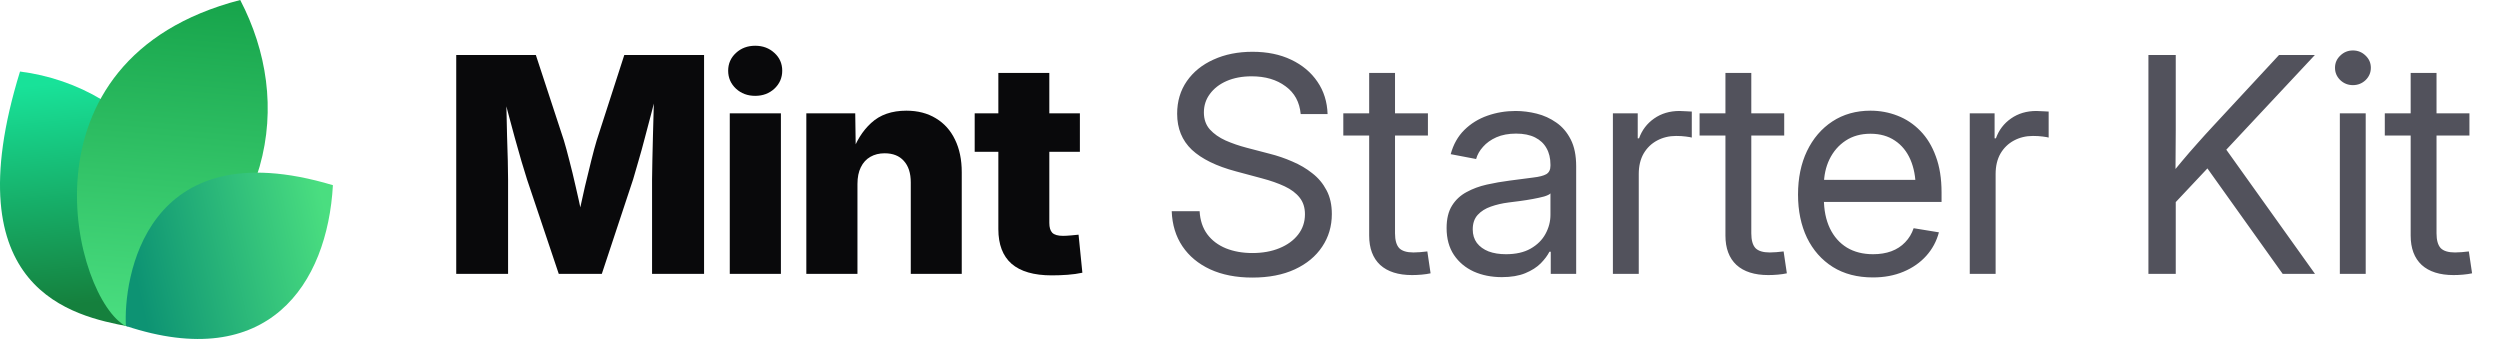
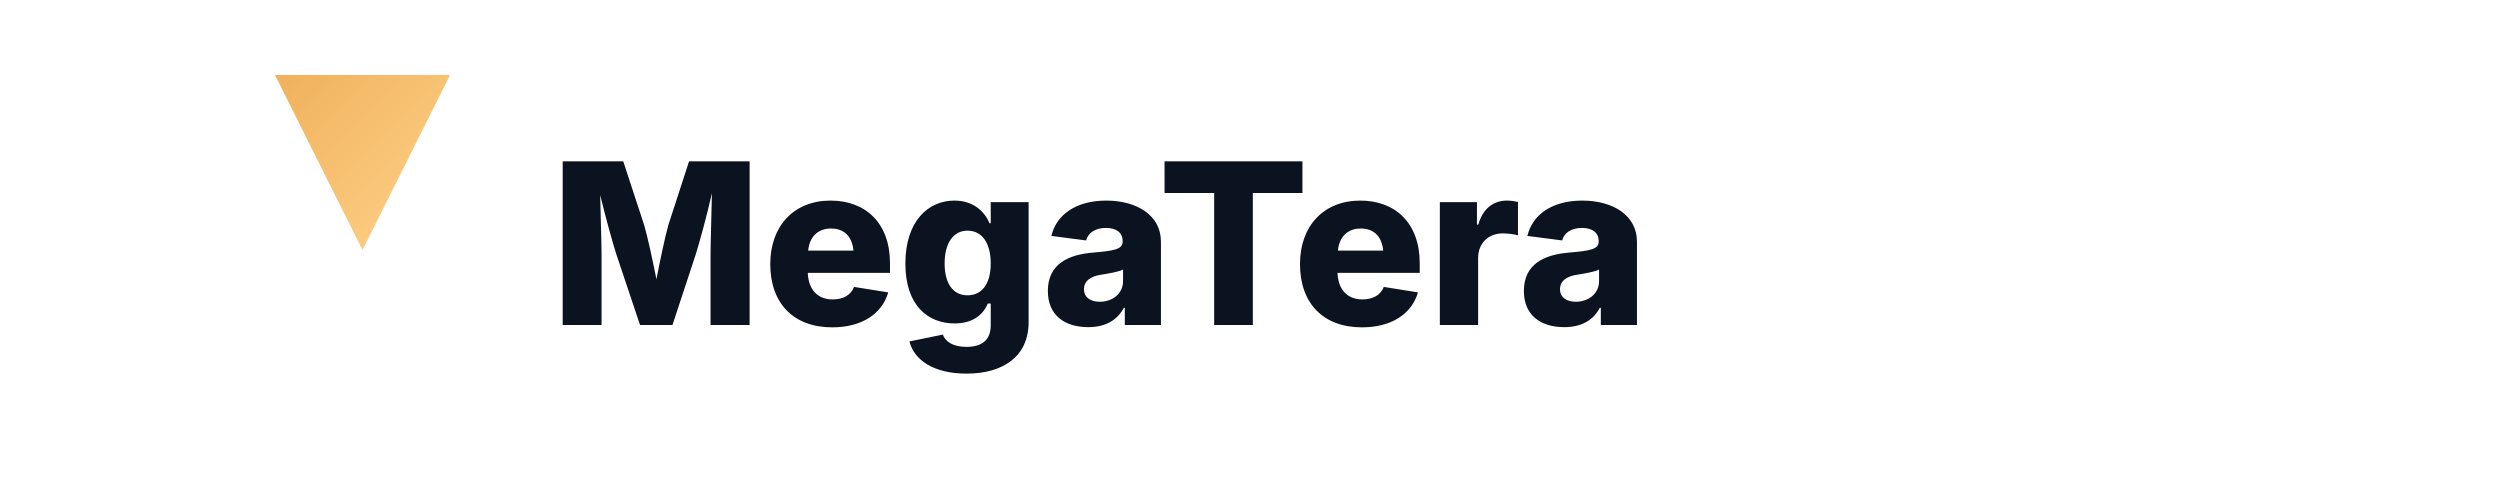
- <svg xmlns="http://www.w3.org/2000/svg" width="177" height="24" viewBox="0 0 177 24" fill="none">
-   <path d="M9.061 23.108C5.268 22.377 -3.391 20.627 1.417 5.064C9.634 6.099 16.973 14.064 9.061 23.108Z" fill="url(#paint0_linear_17557_2020)" />
-   <path d="M8.919 23.094C5.276 21.222 0.784 4.209 17.007 0C20.757 7.193 19.621 16.545 8.919 23.094Z" fill="url(#paint1_linear_17557_2020)" />
-   <path d="M8.914 23.079C8.735 19.882 10.159 9.085 23.57 13.111C23.181 20.123 18.984 26.418 8.914 23.079Z" fill="url(#paint2_linear_17557_2020)" />
-   <path d="M32.301 19.392V3.894H37.938L39.925 9.948C40.036 10.315 40.164 10.787 40.31 11.362C40.462 11.938 40.611 12.552 40.757 13.204C40.91 13.855 41.048 14.483 41.173 15.086C41.305 15.682 41.412 16.192 41.495 16.615H40.695C40.771 16.192 40.871 15.682 40.996 15.086C41.128 14.49 41.267 13.866 41.412 13.214C41.565 12.562 41.714 11.948 41.86 11.373C42.005 10.79 42.133 10.315 42.244 9.948L44.2 3.894H49.848V19.392H46.166V12.704C46.166 12.357 46.173 11.917 46.187 11.383C46.2 10.849 46.214 10.27 46.228 9.646C46.249 9.022 46.266 8.391 46.28 7.753C46.301 7.115 46.311 6.519 46.311 5.964H46.623C46.485 6.561 46.332 7.181 46.166 7.826C45.999 8.471 45.833 9.102 45.666 9.719C45.507 10.336 45.351 10.901 45.198 11.414C45.053 11.928 44.928 12.357 44.824 12.704L42.608 19.392H39.561L37.314 12.704C37.203 12.357 37.072 11.928 36.919 11.414C36.773 10.901 36.614 10.34 36.441 9.729C36.274 9.112 36.104 8.481 35.931 7.836C35.764 7.192 35.608 6.567 35.463 5.964H35.827C35.834 6.512 35.844 7.105 35.858 7.743C35.872 8.374 35.886 9.005 35.9 9.636C35.92 10.26 35.938 10.839 35.952 11.373C35.965 11.907 35.972 12.351 35.972 12.704V19.392H32.301ZM51.668 19.392V8.024H55.288V19.392H51.668ZM53.468 6.786C52.927 6.786 52.473 6.616 52.105 6.276C51.738 5.93 51.554 5.507 51.554 5.007C51.554 4.508 51.738 4.088 52.105 3.749C52.473 3.409 52.927 3.239 53.468 3.239C54.009 3.239 54.463 3.409 54.83 3.749C55.198 4.082 55.382 4.501 55.382 5.007C55.382 5.507 55.198 5.93 54.83 6.276C54.463 6.616 54.009 6.786 53.468 6.786ZM60.708 13.027V19.392H57.088V8.024H60.551L60.593 10.967H60.281C60.593 10.024 61.061 9.268 61.685 8.7C62.309 8.124 63.138 7.836 64.171 7.836C64.975 7.836 65.672 8.017 66.262 8.377C66.851 8.731 67.302 9.234 67.614 9.885C67.933 10.537 68.092 11.307 68.092 12.194V19.392H64.483V12.912C64.483 12.26 64.32 11.754 63.994 11.394C63.675 11.033 63.221 10.853 62.632 10.853C62.25 10.853 61.914 10.936 61.623 11.102C61.332 11.269 61.106 11.515 60.947 11.841C60.787 12.16 60.708 12.555 60.708 13.027ZM76.456 8.024V10.749H69.008V8.024H76.456ZM70.683 5.163H74.292V15.783C74.292 16.102 74.361 16.334 74.5 16.48C74.646 16.625 74.899 16.698 75.259 16.698C75.405 16.698 75.596 16.688 75.831 16.667C76.074 16.646 76.251 16.629 76.362 16.615L76.632 19.309C76.313 19.378 75.963 19.427 75.582 19.455C75.207 19.482 74.836 19.496 74.469 19.496C73.2 19.496 72.25 19.222 71.619 18.674C70.995 18.127 70.683 17.308 70.683 16.22V5.163Z" fill="#09090B" />
-   <path d="M88.667 19.652C87.523 19.652 86.528 19.458 85.682 19.07C84.843 18.681 84.188 18.137 83.716 17.437C83.245 16.736 82.992 15.908 82.957 14.951H84.933C84.968 15.596 85.148 16.14 85.474 16.584C85.8 17.021 86.24 17.354 86.795 17.582C87.35 17.804 87.974 17.915 88.667 17.915C89.388 17.915 90.026 17.801 90.581 17.572C91.143 17.343 91.583 17.024 91.902 16.615C92.228 16.199 92.391 15.717 92.391 15.169C92.391 14.698 92.266 14.306 92.017 13.994C91.767 13.675 91.413 13.408 90.956 13.193C90.498 12.978 89.954 12.787 89.323 12.621L87.502 12.132C86.123 11.765 85.082 11.255 84.382 10.603C83.689 9.944 83.342 9.095 83.342 8.055C83.342 7.174 83.571 6.404 84.028 5.746C84.486 5.087 85.117 4.577 85.921 4.217C86.726 3.849 87.645 3.666 88.678 3.666C89.718 3.666 90.63 3.853 91.413 4.227C92.204 4.602 92.824 5.122 93.275 5.787C93.726 6.446 93.965 7.209 93.993 8.076H92.089C92.013 7.23 91.656 6.574 91.018 6.11C90.387 5.638 89.586 5.403 88.615 5.403C87.95 5.403 87.36 5.513 86.847 5.735C86.341 5.957 85.946 6.262 85.661 6.651C85.377 7.032 85.235 7.469 85.235 7.961C85.235 8.447 85.377 8.849 85.661 9.168C85.946 9.48 86.317 9.74 86.774 9.948C87.232 10.149 87.724 10.319 88.251 10.457L89.884 10.884C90.439 11.023 90.977 11.206 91.496 11.435C92.023 11.657 92.495 11.934 92.911 12.267C93.334 12.593 93.67 12.995 93.92 13.474C94.17 13.945 94.294 14.504 94.294 15.149C94.294 16.015 94.066 16.788 93.608 17.468C93.157 18.148 92.512 18.681 91.673 19.07C90.834 19.458 89.832 19.652 88.667 19.652ZM101.097 8.024V9.594H95.106V8.024H101.097ZM96.937 5.163H98.767V16.521C98.767 17 98.865 17.347 99.059 17.562C99.26 17.77 99.6 17.874 100.078 17.874C100.21 17.874 100.366 17.867 100.546 17.853C100.733 17.832 100.903 17.815 101.056 17.801L101.285 19.351C101.097 19.392 100.886 19.423 100.65 19.444C100.414 19.465 100.189 19.475 99.974 19.475C98.996 19.475 98.244 19.236 97.717 18.758C97.197 18.272 96.937 17.579 96.937 16.677V5.163ZM106.33 19.621C105.595 19.621 104.932 19.489 104.343 19.226C103.754 18.955 103.285 18.564 102.939 18.05C102.592 17.53 102.419 16.896 102.419 16.147C102.419 15.495 102.547 14.965 102.804 14.556C103.06 14.146 103.403 13.828 103.833 13.599C104.263 13.363 104.742 13.186 105.269 13.068C105.796 12.95 106.333 12.857 106.881 12.787C107.574 12.69 108.132 12.617 108.555 12.569C108.978 12.52 109.287 12.441 109.481 12.33C109.675 12.212 109.772 12.014 109.772 11.737V11.654C109.772 11.203 109.679 10.815 109.492 10.489C109.311 10.163 109.041 9.91 108.68 9.729C108.32 9.549 107.872 9.459 107.338 9.459C106.805 9.459 106.34 9.546 105.945 9.719C105.556 9.892 105.241 10.118 104.998 10.395C104.755 10.665 104.593 10.953 104.509 11.258L102.71 10.915C102.897 10.222 103.22 9.65 103.677 9.199C104.135 8.748 104.679 8.412 105.31 8.19C105.941 7.968 106.607 7.857 107.307 7.857C107.8 7.857 108.295 7.92 108.795 8.044C109.301 8.169 109.765 8.381 110.188 8.679C110.611 8.97 110.951 9.369 111.208 9.875C111.464 10.374 111.593 11.005 111.593 11.768V19.392H109.793V17.822H109.7C109.568 18.085 109.363 18.359 109.086 18.643C108.809 18.921 108.444 19.153 107.994 19.34C107.543 19.527 106.988 19.621 106.33 19.621ZM106.621 17.998C107.321 17.998 107.904 17.867 108.368 17.603C108.84 17.333 109.19 16.986 109.419 16.563C109.654 16.133 109.772 15.682 109.772 15.211V13.692C109.703 13.769 109.554 13.841 109.325 13.911C109.096 13.973 108.829 14.032 108.524 14.088C108.226 14.143 107.921 14.192 107.609 14.233C107.304 14.275 107.033 14.309 106.798 14.337C106.354 14.393 105.938 14.49 105.549 14.628C105.168 14.76 104.86 14.954 104.624 15.211C104.388 15.467 104.27 15.811 104.27 16.241C104.27 16.615 104.367 16.934 104.561 17.198C104.762 17.461 105.04 17.662 105.393 17.801C105.747 17.933 106.156 17.998 106.621 17.998ZM114.193 19.392V8.024H115.951V9.792H116.045C116.253 9.209 116.61 8.741 117.116 8.388C117.622 8.034 118.219 7.857 118.905 7.857C119.058 7.857 119.217 7.864 119.384 7.878C119.55 7.885 119.682 7.892 119.779 7.899V9.74C119.716 9.719 119.578 9.695 119.363 9.667C119.155 9.639 118.922 9.625 118.666 9.625C118.174 9.625 117.726 9.733 117.324 9.948C116.922 10.163 116.603 10.471 116.367 10.874C116.138 11.276 116.024 11.758 116.024 12.319V19.392H114.193ZM126.322 8.024V9.594H120.33V8.024H126.322ZM122.161 5.163H123.992V16.521C123.992 17 124.089 17.347 124.283 17.562C124.484 17.77 124.824 17.874 125.302 17.874C125.434 17.874 125.59 17.867 125.77 17.853C125.958 17.832 126.127 17.815 126.28 17.801L126.509 19.351C126.322 19.392 126.11 19.423 125.874 19.444C125.639 19.465 125.413 19.475 125.198 19.475C124.221 19.475 123.468 19.236 122.941 18.758C122.421 18.272 122.161 17.579 122.161 16.677V5.163ZM132.604 19.642C131.502 19.642 130.555 19.396 129.765 18.903C128.974 18.404 128.364 17.714 127.934 16.834C127.511 15.946 127.3 14.927 127.3 13.775C127.3 12.611 127.511 11.584 127.934 10.697C128.364 9.802 128.964 9.102 129.734 8.596C130.51 8.089 131.408 7.836 132.428 7.836C133.1 7.836 133.738 7.954 134.341 8.19C134.952 8.426 135.489 8.783 135.954 9.261C136.425 9.74 136.793 10.343 137.056 11.071C137.327 11.792 137.462 12.645 137.462 13.63V14.296H128.433V12.735H136.463L135.631 13.297C135.631 12.541 135.506 11.876 135.257 11.3C135.007 10.725 134.643 10.277 134.165 9.958C133.686 9.632 133.107 9.469 132.428 9.469C131.748 9.469 131.162 9.632 130.67 9.958C130.177 10.284 129.796 10.725 129.526 11.279C129.262 11.827 129.13 12.441 129.13 13.12V14.046C129.13 14.864 129.273 15.572 129.557 16.168C129.841 16.757 130.243 17.211 130.763 17.53C131.283 17.842 131.901 17.998 132.615 17.998C133.093 17.998 133.523 17.929 133.905 17.79C134.293 17.645 134.619 17.433 134.882 17.156C135.153 16.879 135.354 16.546 135.486 16.157L137.275 16.449C137.108 17.08 136.81 17.634 136.38 18.113C135.95 18.591 135.413 18.966 134.768 19.236C134.123 19.507 133.402 19.642 132.604 19.642ZM139.459 19.392V8.024H141.217V9.792H141.311C141.519 9.209 141.876 8.741 142.382 8.388C142.888 8.034 143.485 7.857 144.171 7.857C144.324 7.857 144.483 7.864 144.649 7.878C144.816 7.885 144.948 7.892 145.045 7.899V9.74C144.982 9.719 144.844 9.695 144.629 9.667C144.421 9.639 144.188 9.625 143.932 9.625C143.439 9.625 142.992 9.733 142.59 9.948C142.188 10.163 141.869 10.471 141.633 10.874C141.404 11.276 141.29 11.758 141.29 12.319V19.392H139.459ZM153.429 14.961V12.715C153.783 12.257 154.136 11.82 154.49 11.404C154.844 10.981 155.204 10.565 155.572 10.156C155.939 9.74 156.314 9.327 156.695 8.918L161.355 3.894H163.893L157.277 10.967H157.184L153.429 14.961ZM152.108 19.392V3.894H154.043V9.241L154.022 12.559L154.043 13.505V19.392H152.108ZM161.615 19.392L155.967 11.477L157.173 9.969L163.903 19.392H161.615ZM165.661 19.392V8.024H167.492V19.392H165.661ZM166.587 6.027C166.24 6.027 165.942 5.909 165.692 5.673C165.443 5.43 165.318 5.139 165.318 4.799C165.318 4.459 165.443 4.172 165.692 3.936C165.942 3.693 166.24 3.572 166.587 3.572C166.934 3.572 167.232 3.693 167.482 3.936C167.731 4.172 167.856 4.459 167.856 4.799C167.856 5.139 167.731 5.43 167.482 5.673C167.232 5.909 166.934 6.027 166.587 6.027ZM174.836 8.024V9.594H168.844V8.024H174.836ZM170.675 5.163H172.506V16.521C172.506 17 172.603 17.347 172.797 17.562C172.998 17.77 173.338 17.874 173.816 17.874C173.948 17.874 174.104 17.867 174.284 17.853C174.472 17.832 174.641 17.815 174.794 17.801L175.023 19.351C174.836 19.392 174.624 19.423 174.388 19.444C174.153 19.465 173.927 19.475 173.712 19.475C172.735 19.475 171.982 19.236 171.455 18.758C170.935 18.272 170.675 17.579 170.675 16.677V5.163Z" fill="#52525C" />
+ <svg xmlns="http://www.w3.org/2000/svg" width="200" height="40" viewBox="0 0 200 40">
  <defs>
-     <linearGradient id="paint0_linear_17557_2020" x1="3.776" y1="5.916" x2="5.232" y2="21.559" gradientUnits="userSpaceOnUse">
-       <stop stop-color="#18E299" />
-       <stop offset="1" stop-color="#15803D" />
-     </linearGradient>
-     <linearGradient id="paint1_linear_17557_2020" x1="12.171" y1="-0.718" x2="10.19" y2="22.983" gradientUnits="userSpaceOnUse">
-       <stop stop-color="#16A34A" />
-       <stop offset="1" stop-color="#4ADE80" />
-     </linearGradient>
-     <linearGradient id="paint2_linear_17557_2020" x1="23.133" y1="15.353" x2="9.338" y2="18.52" gradientUnits="userSpaceOnUse">
-       <stop stop-color="#4ADE80" />
-       <stop offset="1" stop-color="#0D9373" />
+     <linearGradient id="g" x1="0" y1="0" x2="1" y2="1">
+       <stop offset="0%" stop-color="#F0B15C" />
+       <stop offset="100%" stop-color="#FFD38A" />
    </linearGradient>
  </defs>
+   <rect rx="8" width="200" height="40" fill="none" />
+   <g transform="translate(8,6)">
+     <path d="M14 0 L28 0 L21 14 Z" fill="url(#g)" />
+     <text x="36" y="20" font-family="Inter, Arial, Helvetica, sans-serif" font-size="18" font-weight="800" fill="#0B1220">MegaTera</text>
+   </g>
</svg>
